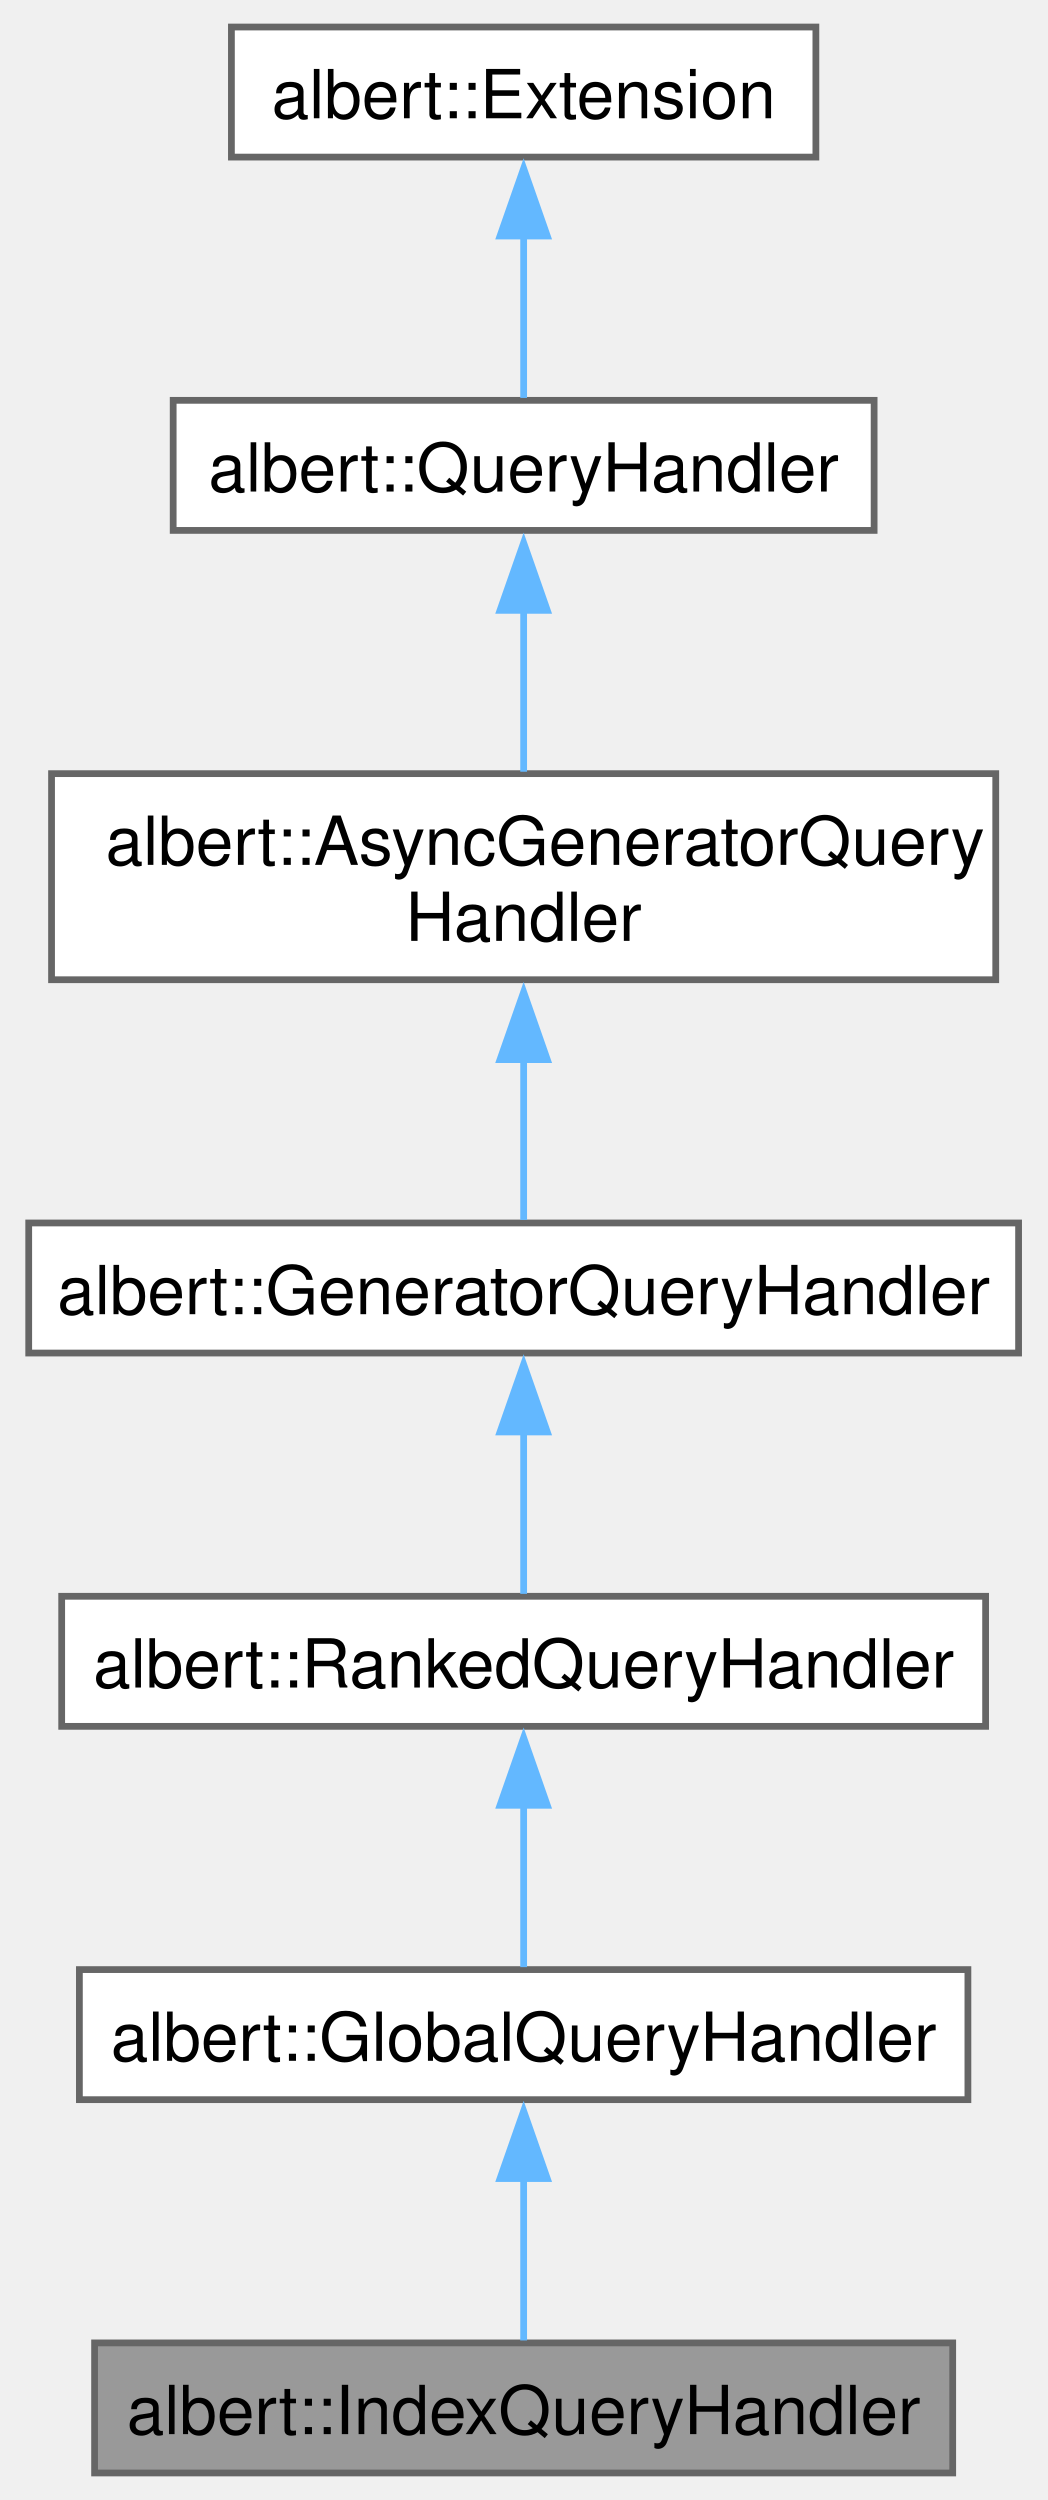
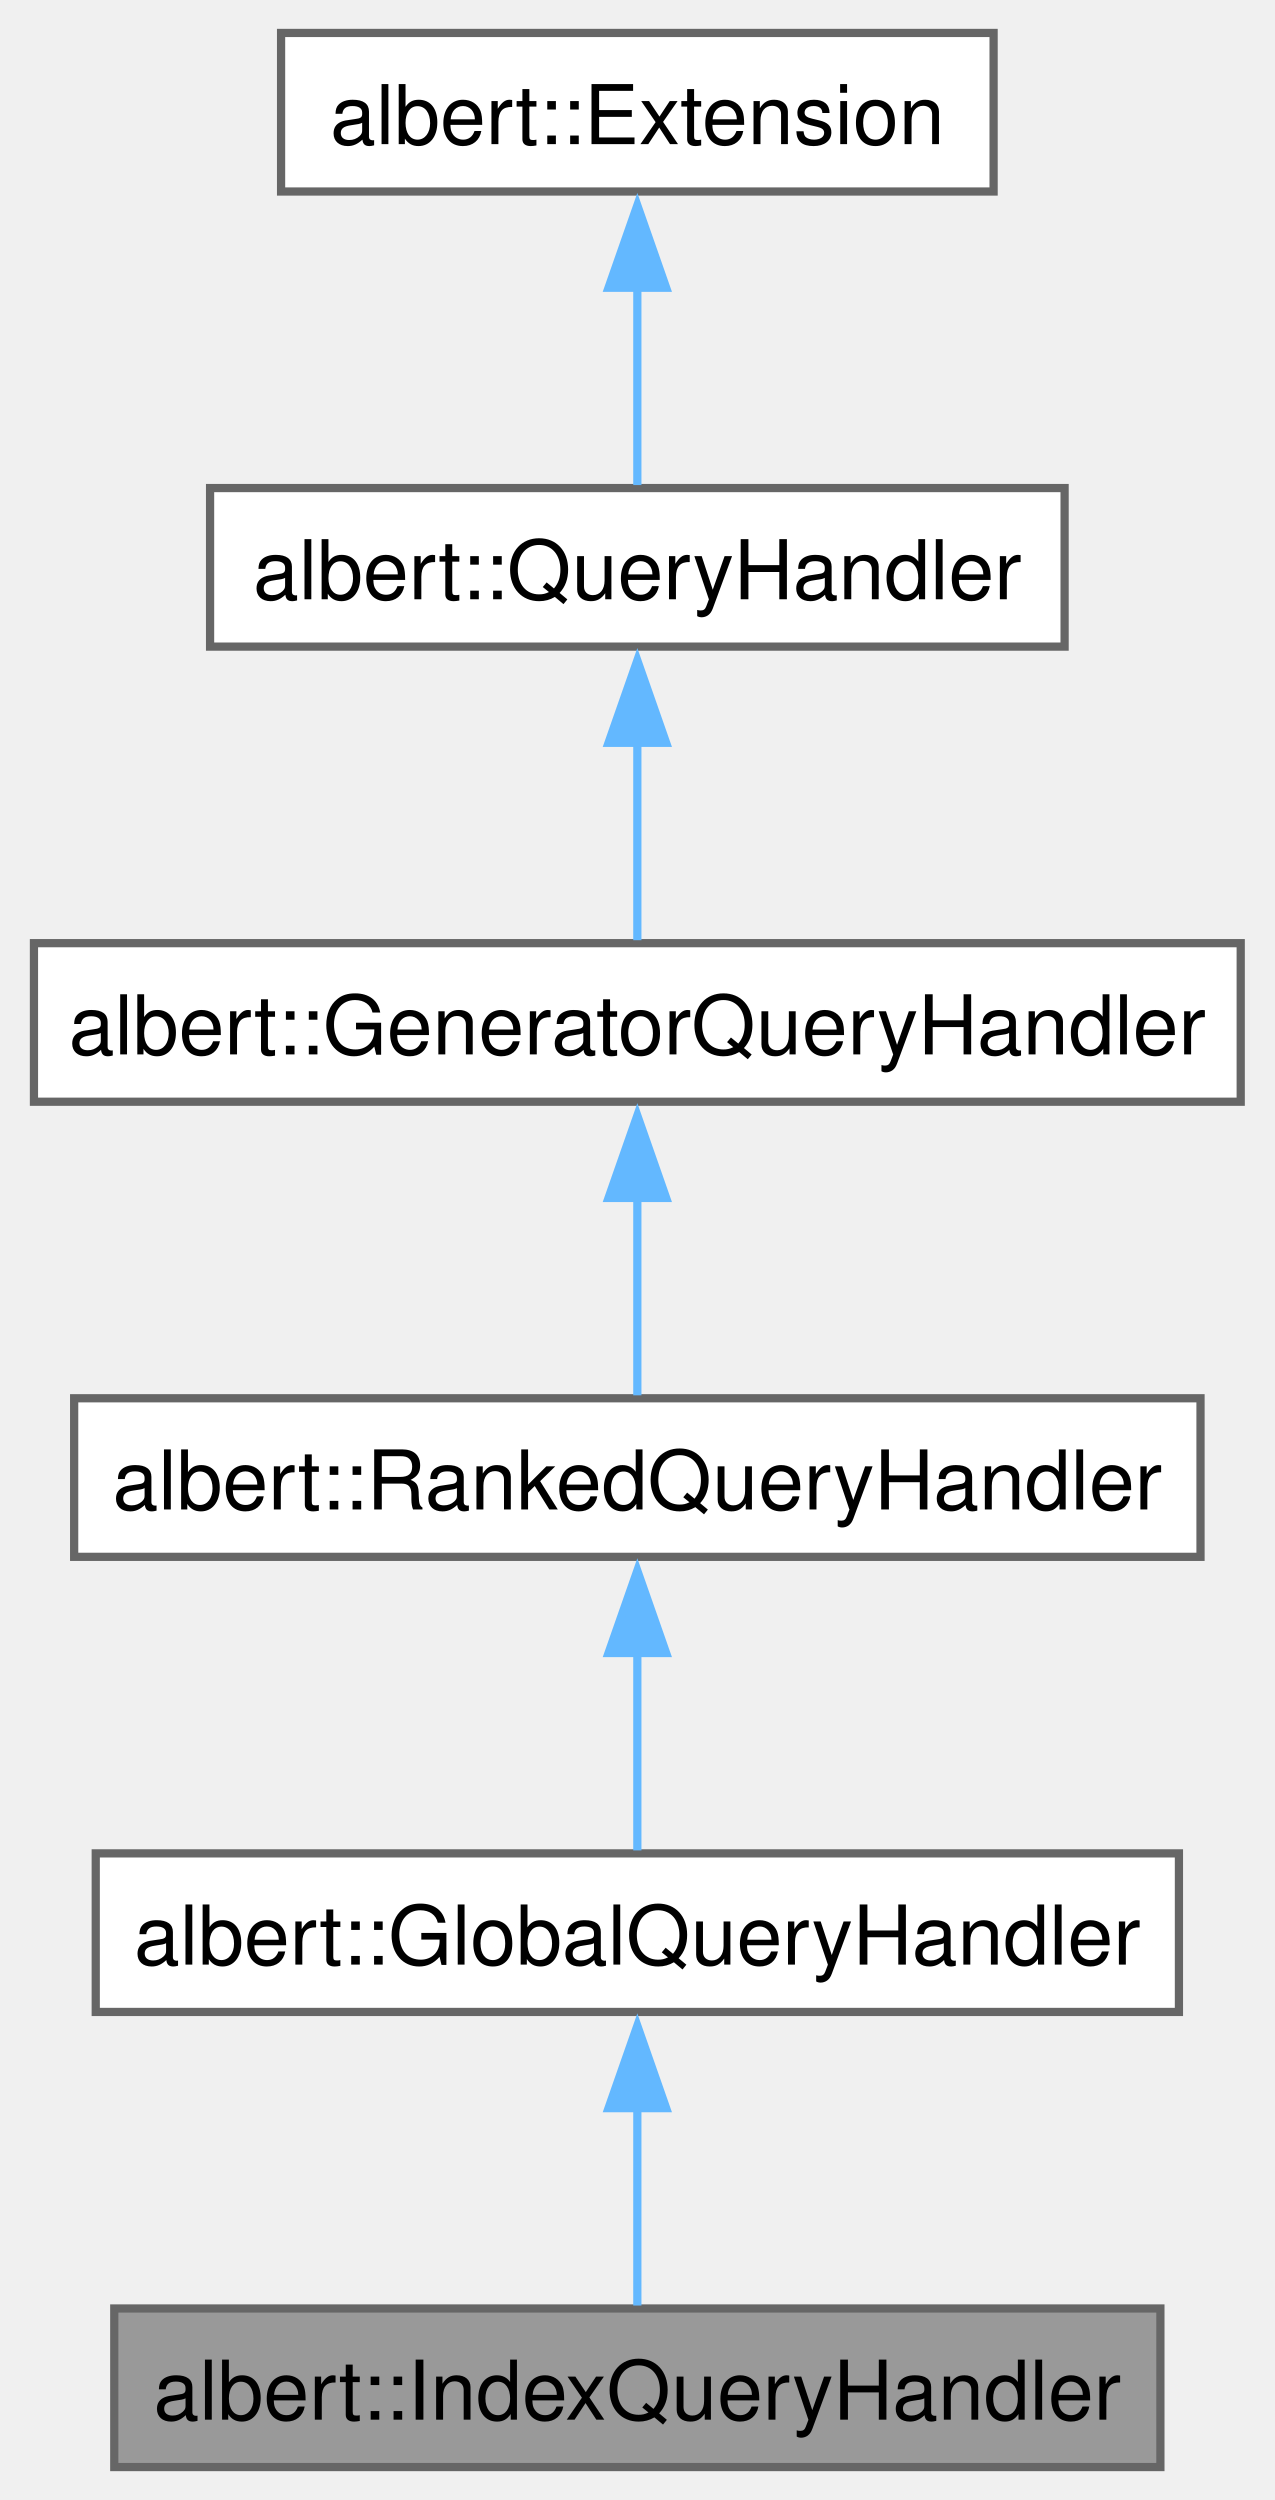
- <svg xmlns="http://www.w3.org/2000/svg" xmlns:xlink="http://www.w3.org/1999/xlink" width="155pt" height="370pt" viewBox="0.00 0.00 154.50 370.00">
-   <g id="graph0" class="graph" transform="scale(1 1) rotate(0) translate(4 366)">
+ <svg xmlns="http://www.w3.org/2000/svg" xmlns:xlink="http://www.w3.org/1999/xlink" width="155pt" height="304pt" viewBox="0.00 0.00 154.50 303.50">
+   <g id="graph0" class="graph" transform="scale(1 1) rotate(0) translate(4 299.5)">
    <g id="Node000001" class="node">
      <g id="a_Node000001">
        <a xlink:title="Index-based global query handler.">
          <polygon fill="#999999" stroke="#666666" points="136.75,-19.25 9.75,-19.25 9.75,0 136.75,0 136.75,-19.25" />
          <text text-anchor="middle" x="73.25" y="-5.75" font-family="Helvetica,sans-Serif" font-size="10.00">albert::IndexQueryHandler</text>
        </a>
      </g>
    </g>
    <g id="Node000002" class="node">
      <g id="a_Node000002">
        <a xlink:href="classalbert_1_1GlobalQueryHandler.html" target="_top" xlink:title="Query handler participating in the global search.">
          <polygon fill="white" stroke="#666666" points="139,-74.5 7.5,-74.5 7.5,-55.25 139,-55.25 139,-74.5" />
          <text text-anchor="middle" x="73.25" y="-61" font-family="Helvetica,sans-Serif" font-size="10.00">albert::GlobalQueryHandler</text>
        </a>
      </g>
    </g>
    <g id="edge1_Node000001_Node000002" class="edge">
      <g id="a_edge1_Node000001_Node000002">
        <a xlink:title=" ">
          <path fill="none" stroke="#63b8ff" d="M73.25,-43.63C73.25,-35.34 73.25,-26.17 73.25,-19.61" />
          <polygon fill="#63b8ff" stroke="#63b8ff" points="69.75,-43.57 73.25,-53.57 76.75,-43.57 69.75,-43.57" />
        </a>
      </g>
    </g>
    <g id="Node000003" class="node">
      <g id="a_Node000003">
        <a xlink:href="classalbert_1_1RankedQueryHandler.html" target="_top" xlink:title="Usage-ranked query handler.">
          <polygon fill="white" stroke="#666666" points="141.62,-129.75 4.88,-129.75 4.88,-110.5 141.62,-110.5 141.62,-129.75" />
          <text text-anchor="middle" x="73.25" y="-116.25" font-family="Helvetica,sans-Serif" font-size="10.00">albert::RankedQueryHandler</text>
        </a>
      </g>
    </g>
    <g id="edge2_Node000002_Node000003" class="edge">
      <g id="a_edge2_Node000002_Node000003">
        <a xlink:title=" ">
          <path fill="none" stroke="#63b8ff" d="M73.25,-98.88C73.25,-90.59 73.25,-81.42 73.25,-74.86" />
          <polygon fill="#63b8ff" stroke="#63b8ff" points="69.75,-98.82 73.25,-108.82 76.75,-98.82 69.75,-98.82" />
        </a>
      </g>
    </g>
    <g id="Node000004" class="node">
      <g id="a_Node000004">
        <a xlink:href="classalbert_1_1GeneratorQueryHandler.html" target="_top" xlink:title="Coroutine-based synchronous generator query handler.">
          <polygon fill="white" stroke="#666666" points="146.5,-185 0,-185 0,-165.75 146.5,-165.75 146.5,-185" />
          <text text-anchor="middle" x="73.25" y="-171.5" font-family="Helvetica,sans-Serif" font-size="10.00">albert::GeneratorQueryHandler</text>
        </a>
      </g>
    </g>
    <g id="edge3_Node000003_Node000004" class="edge">
      <g id="a_edge3_Node000003_Node000004">
        <a xlink:title=" ">
          <path fill="none" stroke="#63b8ff" d="M73.25,-154.13C73.25,-145.84 73.25,-136.67 73.25,-130.11" />
          <polygon fill="#63b8ff" stroke="#63b8ff" points="69.75,-154.07 73.25,-164.07 76.75,-154.07 69.75,-154.07" />
        </a>
      </g>
    </g>
    <g id="Node000005" class="node">
      <g id="a_Node000005">
-         <a xlink:href="classalbert_1_1AsyncGeneratorQueryHandler.html" target="_top" xlink:title="Coroutine-based asynchronous generator query handler.">
-           <polygon fill="white" stroke="#666666" points="143.12,-251.5 3.38,-251.5 3.38,-221 143.12,-221 143.12,-251.5" />
-           <text text-anchor="start" x="11.38" y="-238" font-family="Helvetica,sans-Serif" font-size="10.00">albert::AsyncGeneratorQuery</text>
-           <text text-anchor="middle" x="73.25" y="-226.75" font-family="Helvetica,sans-Serif" font-size="10.00">Handler</text>
+         <a xlink:href="classalbert_1_1QueryHandler.html" target="_top" xlink:title="Base query handler interface for triggered queries.">
+           <polygon fill="white" stroke="#666666" points="125.12,-240.25 21.38,-240.25 21.38,-221 125.12,-221 125.12,-240.25" />
+           <text text-anchor="middle" x="73.25" y="-226.75" font-family="Helvetica,sans-Serif" font-size="10.00">albert::QueryHandler</text>
        </a>
      </g>
    </g>
    <g id="edge4_Node000004_Node000005" class="edge">
      <g id="a_edge4_Node000004_Node000005">
        <a xlink:title=" ">
-           <path fill="none" stroke="#63b8ff" d="M73.25,-209.23C73.25,-200.73 73.25,-191.84 73.25,-185.45" />
-           <polygon fill="#63b8ff" stroke="#63b8ff" points="69.75,-209.18 73.25,-219.18 76.75,-209.18 69.75,-209.18" />
+           <path fill="none" stroke="#63b8ff" d="M73.25,-209.38C73.25,-201.09 73.25,-191.92 73.25,-185.36" />
+           <polygon fill="#63b8ff" stroke="#63b8ff" points="69.75,-209.32 73.25,-219.32 76.75,-209.32 69.75,-209.32" />
        </a>
      </g>
    </g>
    <g id="Node000006" class="node">
      <g id="a_Node000006">
-         <a xlink:href="classalbert_1_1QueryHandler.html" target="_top" xlink:title="Base query handler interface for triggered queries.">
-           <polygon fill="white" stroke="#666666" points="125.12,-306.75 21.38,-306.75 21.38,-287.5 125.12,-287.5 125.12,-306.75" />
-           <text text-anchor="middle" x="73.25" y="-293.25" font-family="Helvetica,sans-Serif" font-size="10.00">albert::QueryHandler</text>
+         <a xlink:href="classalbert_1_1Extension.html" target="_top" xlink:title="Abstract extension class.">
+           <polygon fill="white" stroke="#666666" points="116.5,-295.5 30,-295.5 30,-276.25 116.5,-276.25 116.5,-295.5" />
+           <text text-anchor="middle" x="73.25" y="-282" font-family="Helvetica,sans-Serif" font-size="10.00">albert::Extension</text>
        </a>
      </g>
    </g>
    <g id="edge5_Node000005_Node000006" class="edge">
      <g id="a_edge5_Node000005_Node000006">
        <a xlink:title=" ">
-           <path fill="none" stroke="#63b8ff" d="M73.25,-275.92C73.25,-267.99 73.25,-259.06 73.25,-251.78" />
-           <polygon fill="#63b8ff" stroke="#63b8ff" points="69.75,-275.67 73.25,-285.67 76.75,-275.67 69.75,-275.67" />
-         </a>
-       </g>
-     </g>
-     <g id="Node000007" class="node">
-       <g id="a_Node000007">
-         <a xlink:href="classalbert_1_1Extension.html" target="_top" xlink:title="Abstract extension class.">
-           <polygon fill="white" stroke="#666666" points="116.5,-362 30,-362 30,-342.75 116.5,-342.75 116.5,-362" />
-           <text text-anchor="middle" x="73.25" y="-348.5" font-family="Helvetica,sans-Serif" font-size="10.00">albert::Extension</text>
-         </a>
-       </g>
-     </g>
-     <g id="edge6_Node000006_Node000007" class="edge">
-       <g id="a_edge6_Node000006_Node000007">
-         <a xlink:title=" ">
-           <path fill="none" stroke="#63b8ff" d="M73.25,-331.13C73.25,-322.84 73.25,-313.67 73.25,-307.11" />
-           <polygon fill="#63b8ff" stroke="#63b8ff" points="69.75,-331.07 73.25,-341.07 76.75,-331.07 69.75,-331.07" />
+           <path fill="none" stroke="#63b8ff" d="M73.25,-264.63C73.25,-256.34 73.25,-247.17 73.25,-240.61" />
+           <polygon fill="#63b8ff" stroke="#63b8ff" points="69.75,-264.57 73.25,-274.57 76.75,-264.57 69.75,-264.57" />
        </a>
      </g>
    </g>
  </g>
</svg>
